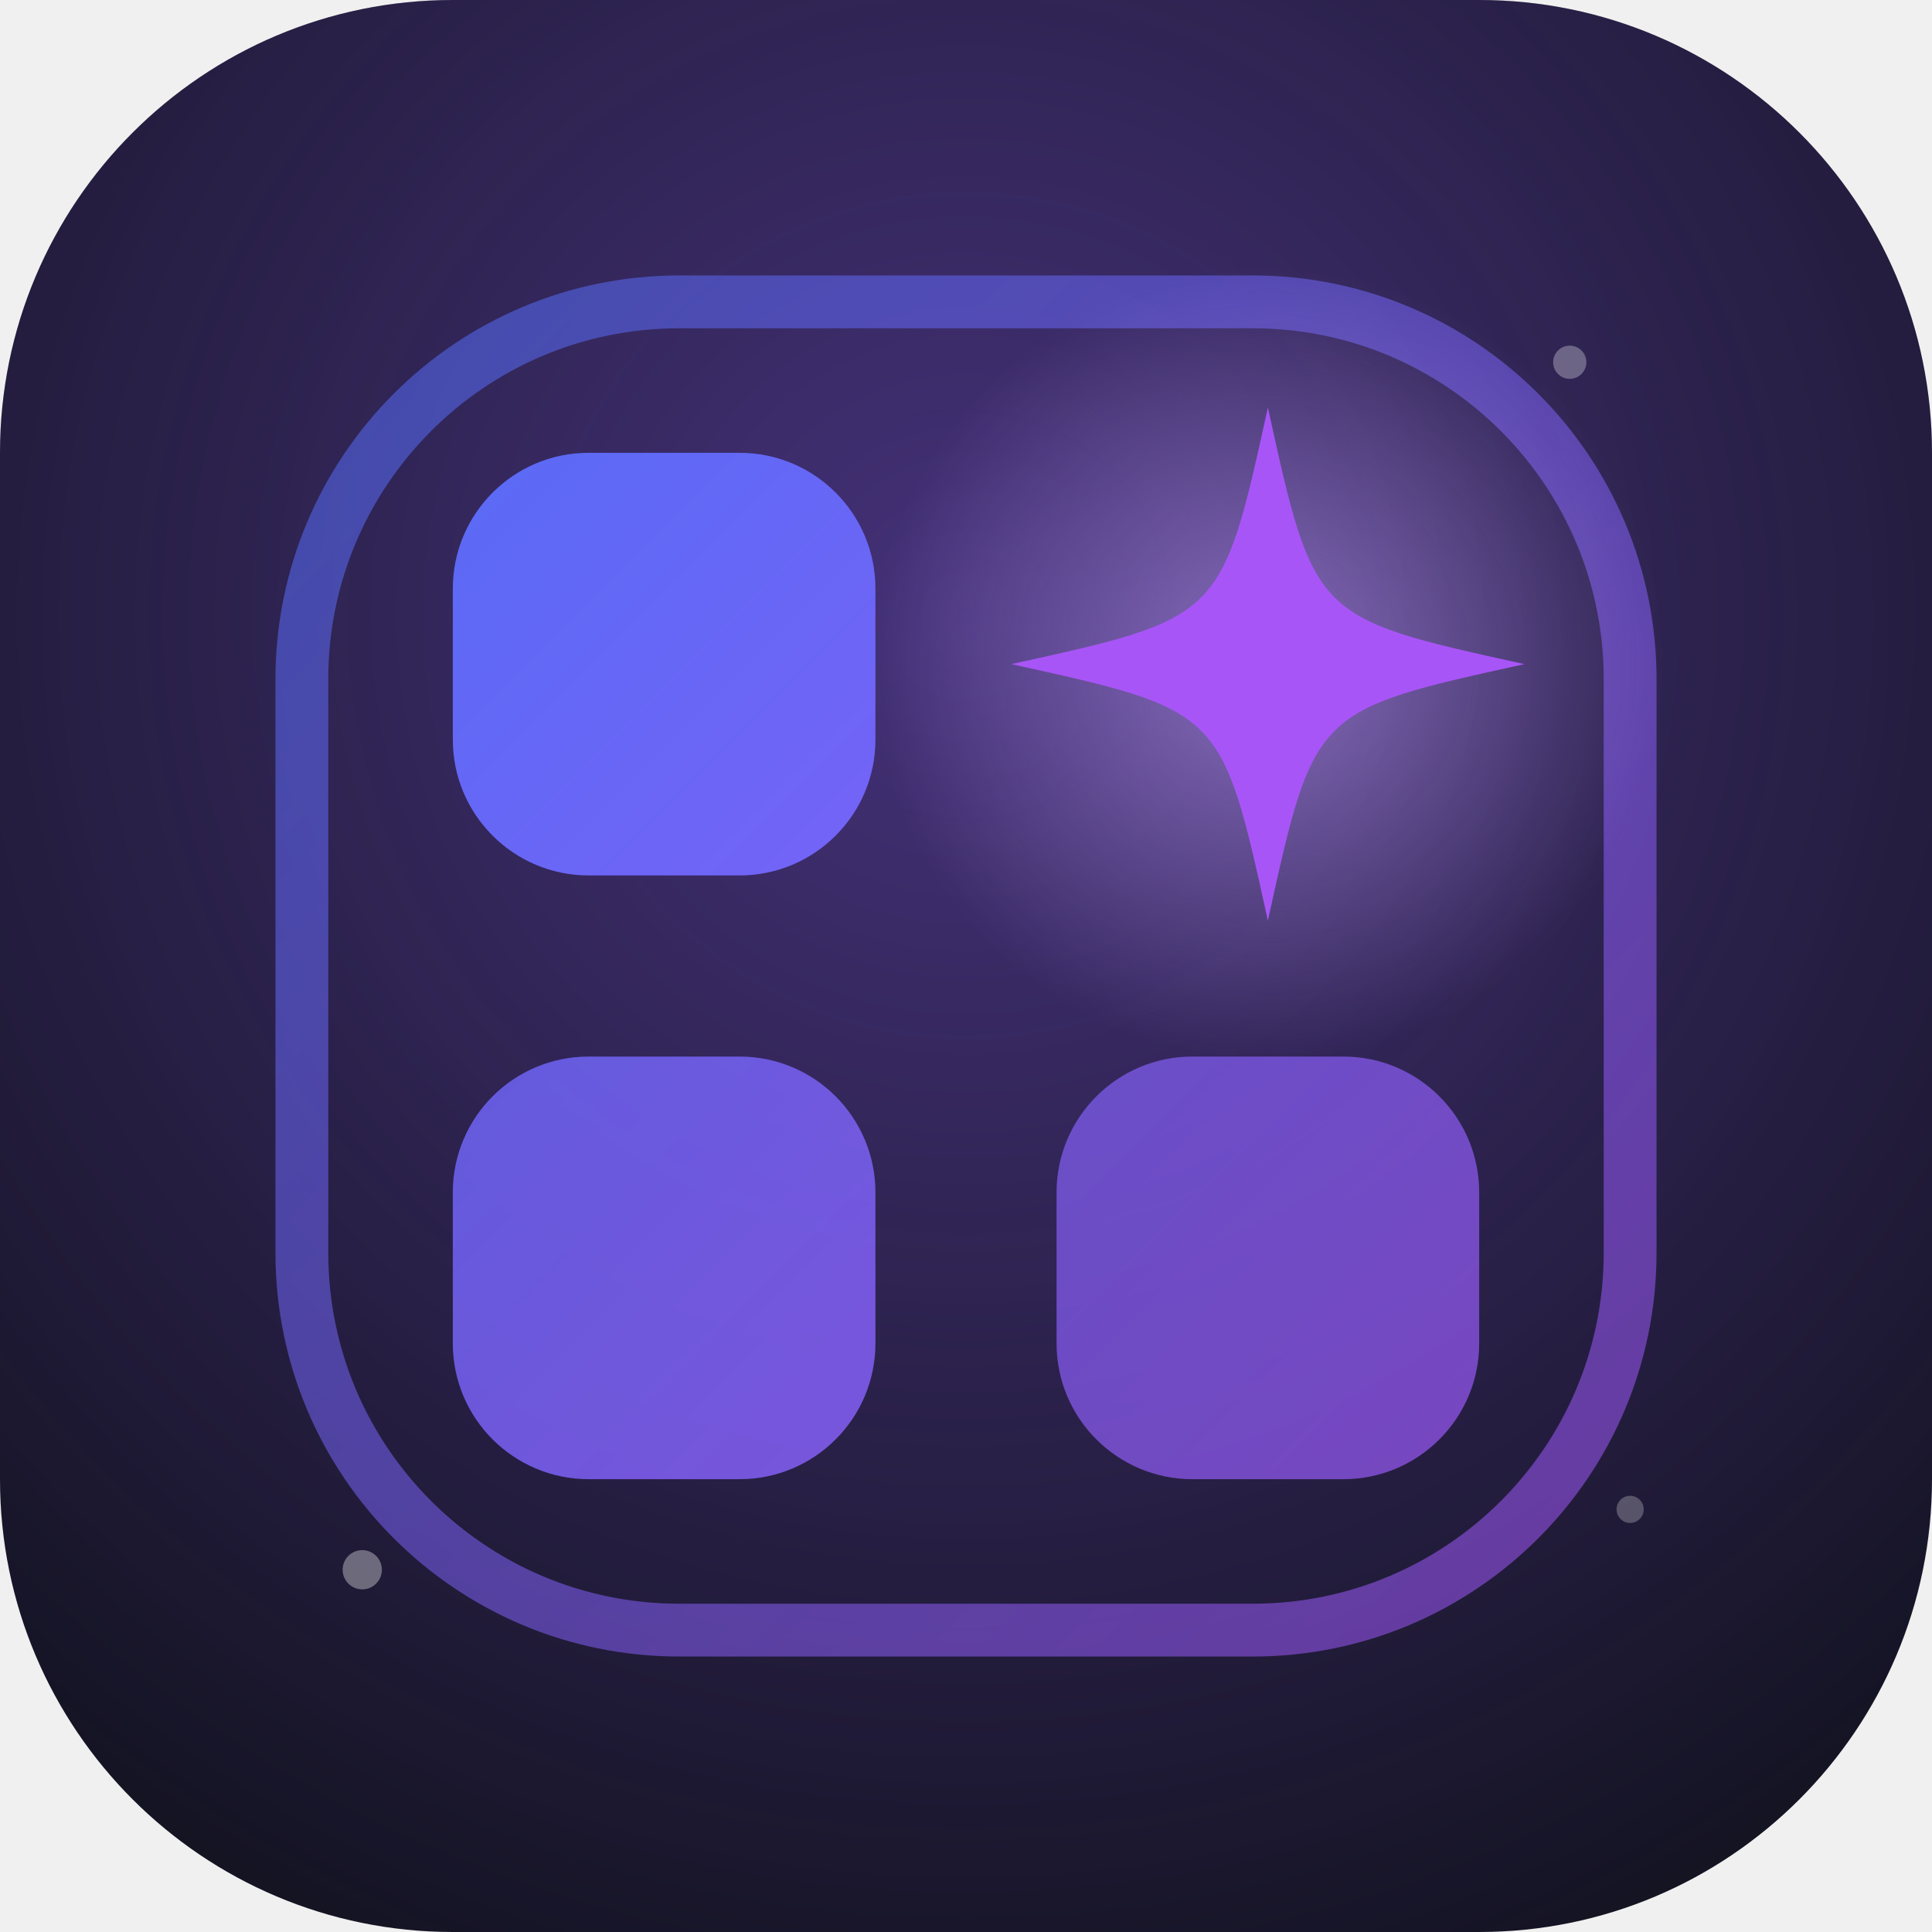
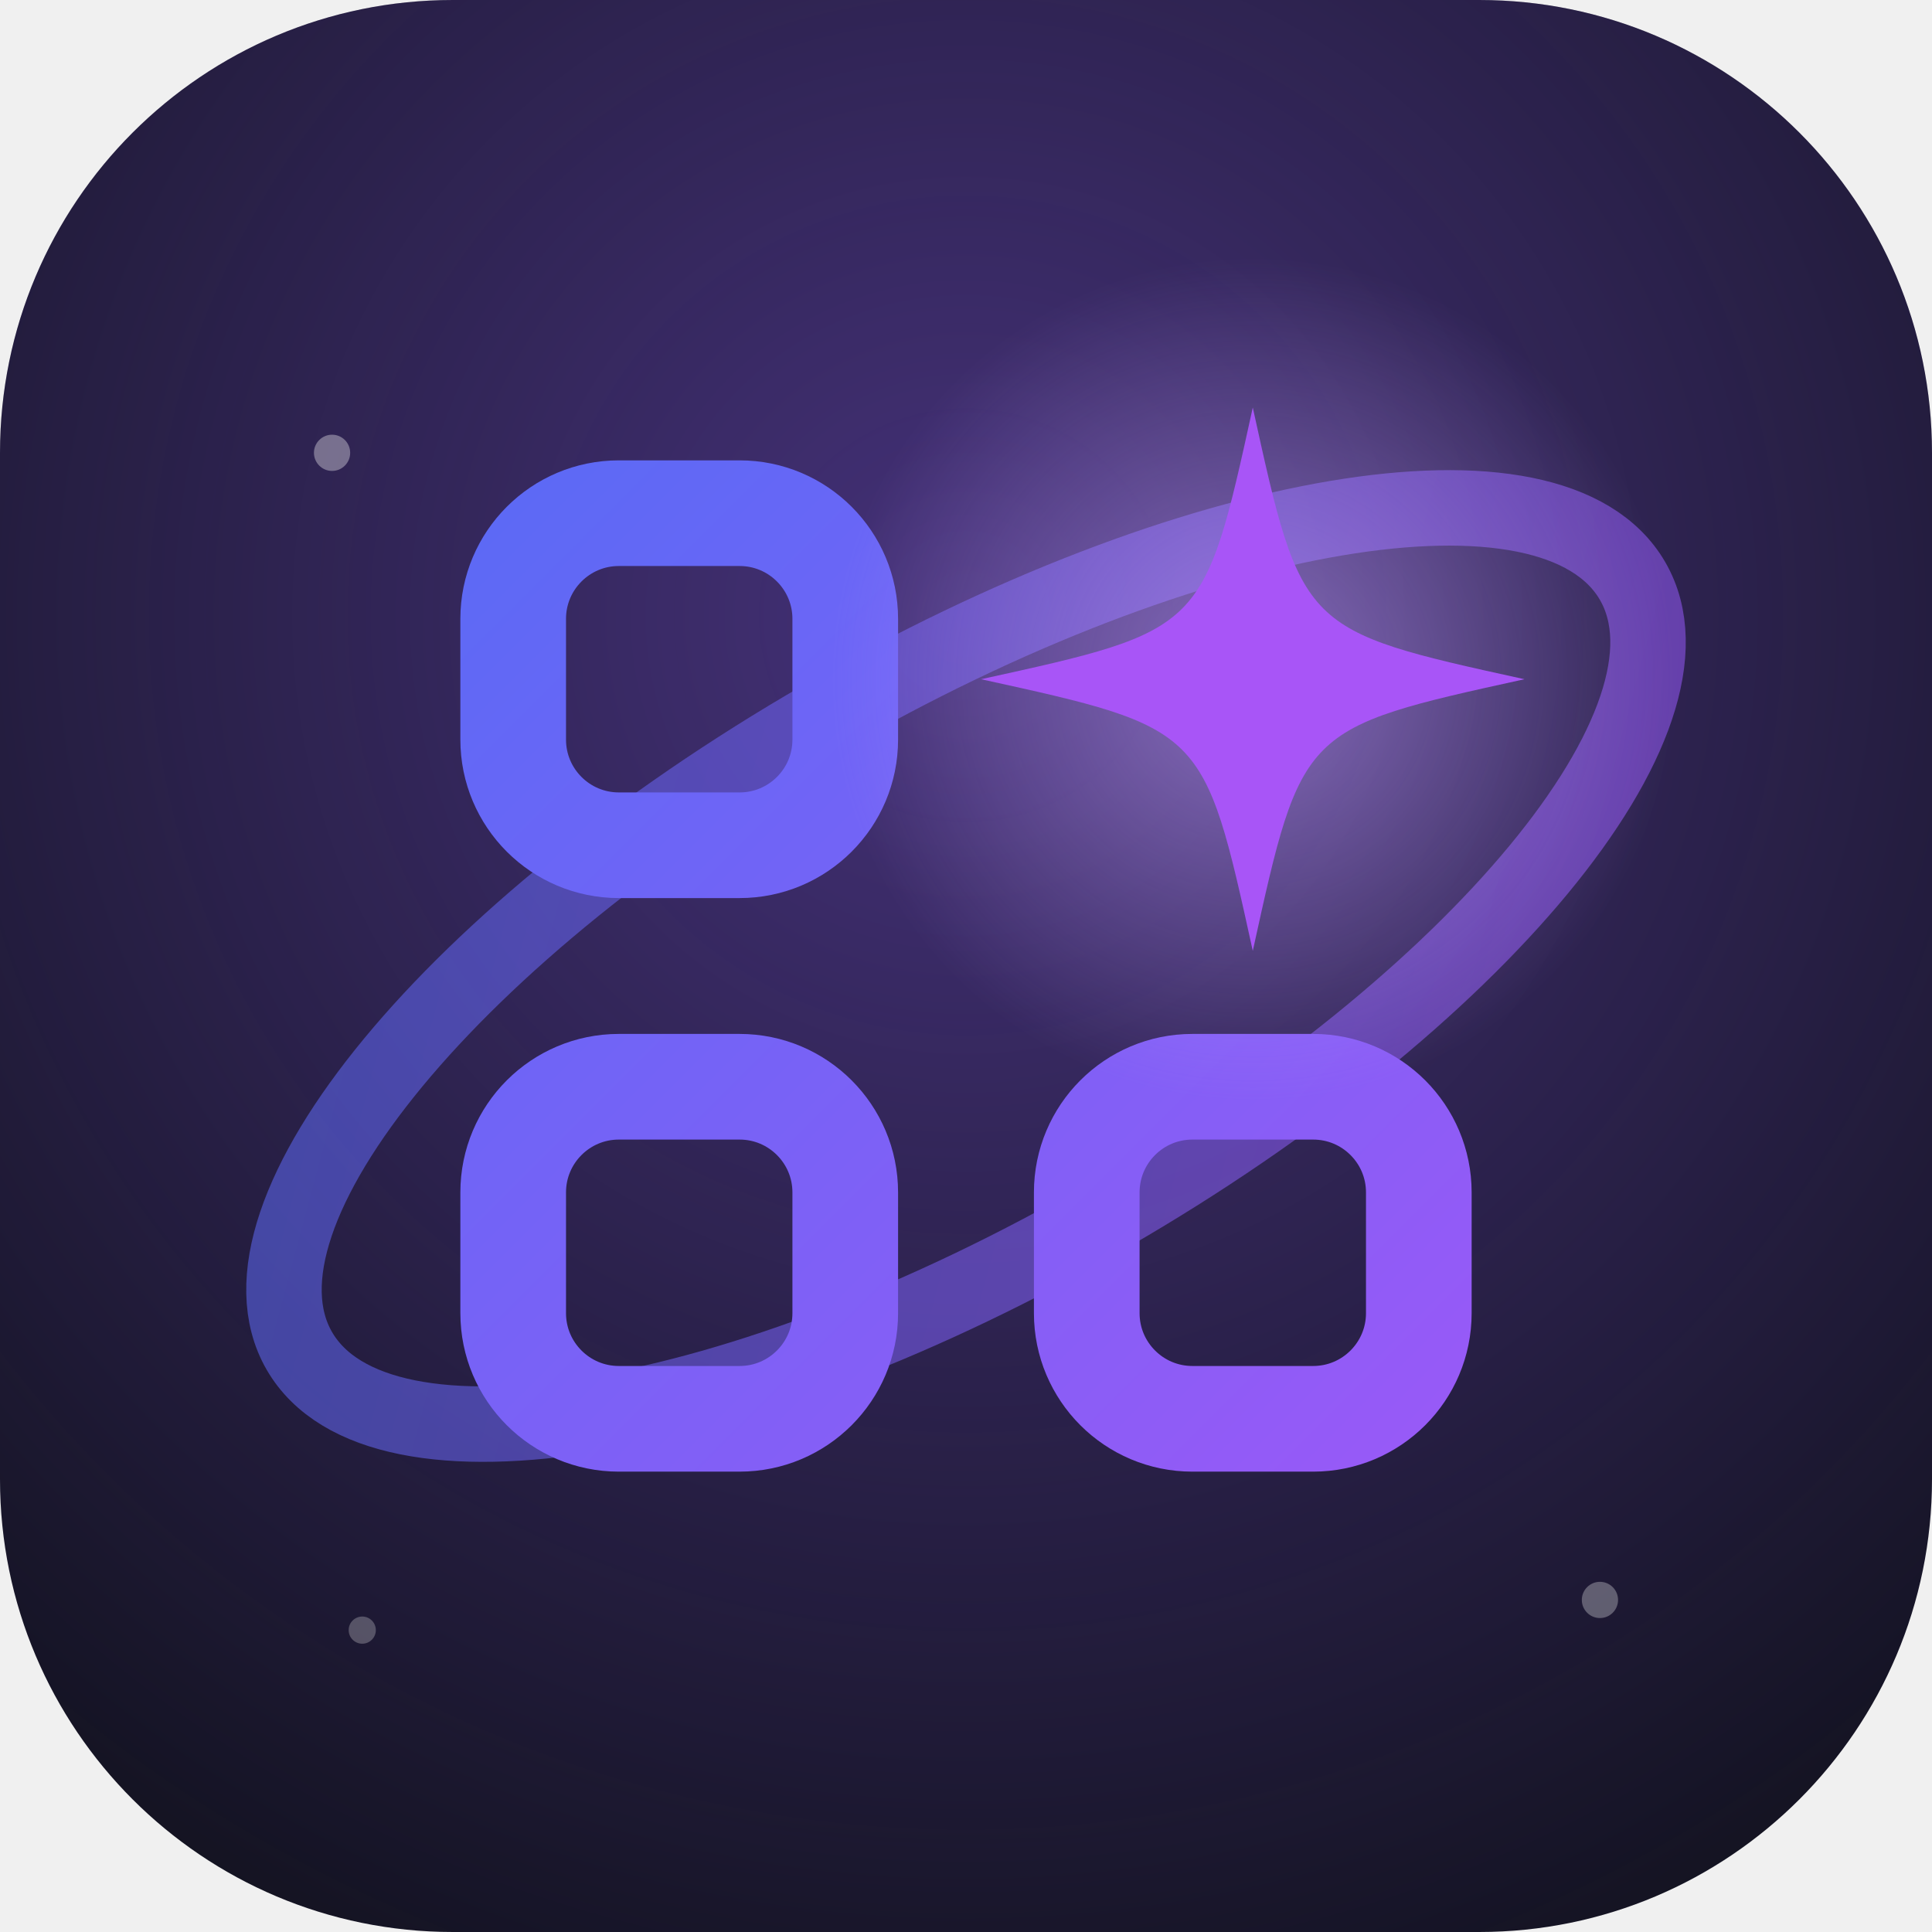
<svg xmlns="http://www.w3.org/2000/svg" viewBox="0 0 128 128" role="img">
  <defs>
-     <linearGradient id="hub-a-gradient" x1="16" y1="16" x2="112" y2="112" gradientUnits="userSpaceOnUse">
+     <linearGradient id="hub-b-gradient" x1="16" y1="16" x2="112" y2="112" gradientUnits="userSpaceOnUse">
      <stop stop-color="#4C6EF5" />
      <stop offset="1" stop-color="#A855F7" />
    </linearGradient>
-     <radialGradient id="hub-a-halo" cx="0.5" cy="0.32" r="0.78">
+     <radialGradient id="hub-b-halo" cx="0.5" cy="0.32" r="0.78">
      <stop stop-color="#8B5CF6" stop-opacity="0.42" />
      <stop offset="1" stop-color="#8B5CF6" stop-opacity="0" />
    </radialGradient>
-     <radialGradient id="hub-a-spark">
+     <radialGradient id="hub-b-spark">
      <stop stop-color="#C4A1FF" stop-opacity="0.55" />
      <stop offset="1" stop-color="#C4A1FF" stop-opacity="0" />
    </radialGradient>
  </defs>
  <rect width="128" height="128" rx="30" fill="#12121F" />
-   <rect width="128" height="128" rx="30" fill="url(#hub-a-halo)" />
-   <circle cx="24" cy="104" r="1.3" opacity="0.35" fill="#FFFFFF" />
-   <circle cx="104" cy="24" r="1.1" opacity="0.3" fill="#FFFFFF" />
-   <circle cx="108" cy="100" r="0.9" opacity="0.25" fill="#FFFFFF" />
-   <rect x="20" y="20" width="88" height="88" rx="25" stroke-width="3.5" opacity="0.55" fill="none" stroke="url(#hub-a-gradient)" />
-   <rect x="30" y="30" width="28" height="28" rx="9" fill="url(#hub-a-gradient)" />
-   <rect x="30" y="70" width="28" height="28" rx="9" opacity="0.85" fill="url(#hub-a-gradient)" />
-   <rect x="70" y="70" width="28" height="28" rx="9" opacity="0.7" fill="url(#hub-a-gradient)" />
-   <circle cx="84" cy="44" r="26.35" fill="url(#hub-a-spark)" />
-   <path d="M84 27C87.06 40.94 87.06 40.94 101 44C87.06 47.06 87.06 47.06 84 61C80.94 47.06 80.94 47.06 67 44C80.94 40.94 80.94 40.94 84 27Z" fill="#A855F7" />
+   <rect width="128" height="128" rx="30" fill="url(#hub-b-halo)" />
+   <circle cx="22" cy="30" r="1.2" opacity="0.35" fill="#FFFFFF" />
+   <circle cx="106" cy="106" r="1.2" opacity="0.3" fill="#FFFFFF" />
+   <circle cx="24" cy="108" r="0.9" opacity="0.25" fill="#FFFFFF" />
+   <ellipse cx="64" cy="64" rx="51" ry="19" transform="rotate(-30 64 64)" stroke-width="5" opacity="0.55" fill="none" stroke="url(#hub-b-gradient)" />
+   <rect x="34" y="34" width="22" height="22" rx="7" stroke-width="7" fill="none" stroke="url(#hub-b-gradient)" />
+   <rect x="34" y="72" width="22" height="22" rx="7" stroke-width="7" fill="none" stroke="url(#hub-b-gradient)" />
+   <rect x="72" y="72" width="22" height="22" rx="7" stroke-width="7" fill="none" stroke="url(#hub-b-gradient)" />
+   <circle cx="83" cy="45" r="27.9" fill="url(#hub-b-spark)" />
+   <path d="M83 27C86.24 41.76 86.24 41.76 101 45C86.24 48.24 86.24 48.24 83 63C79.76 48.24 79.76 48.24 65 45C79.76 41.76 79.76 41.76 83 27Z" fill="#A855F7" />
</svg>
